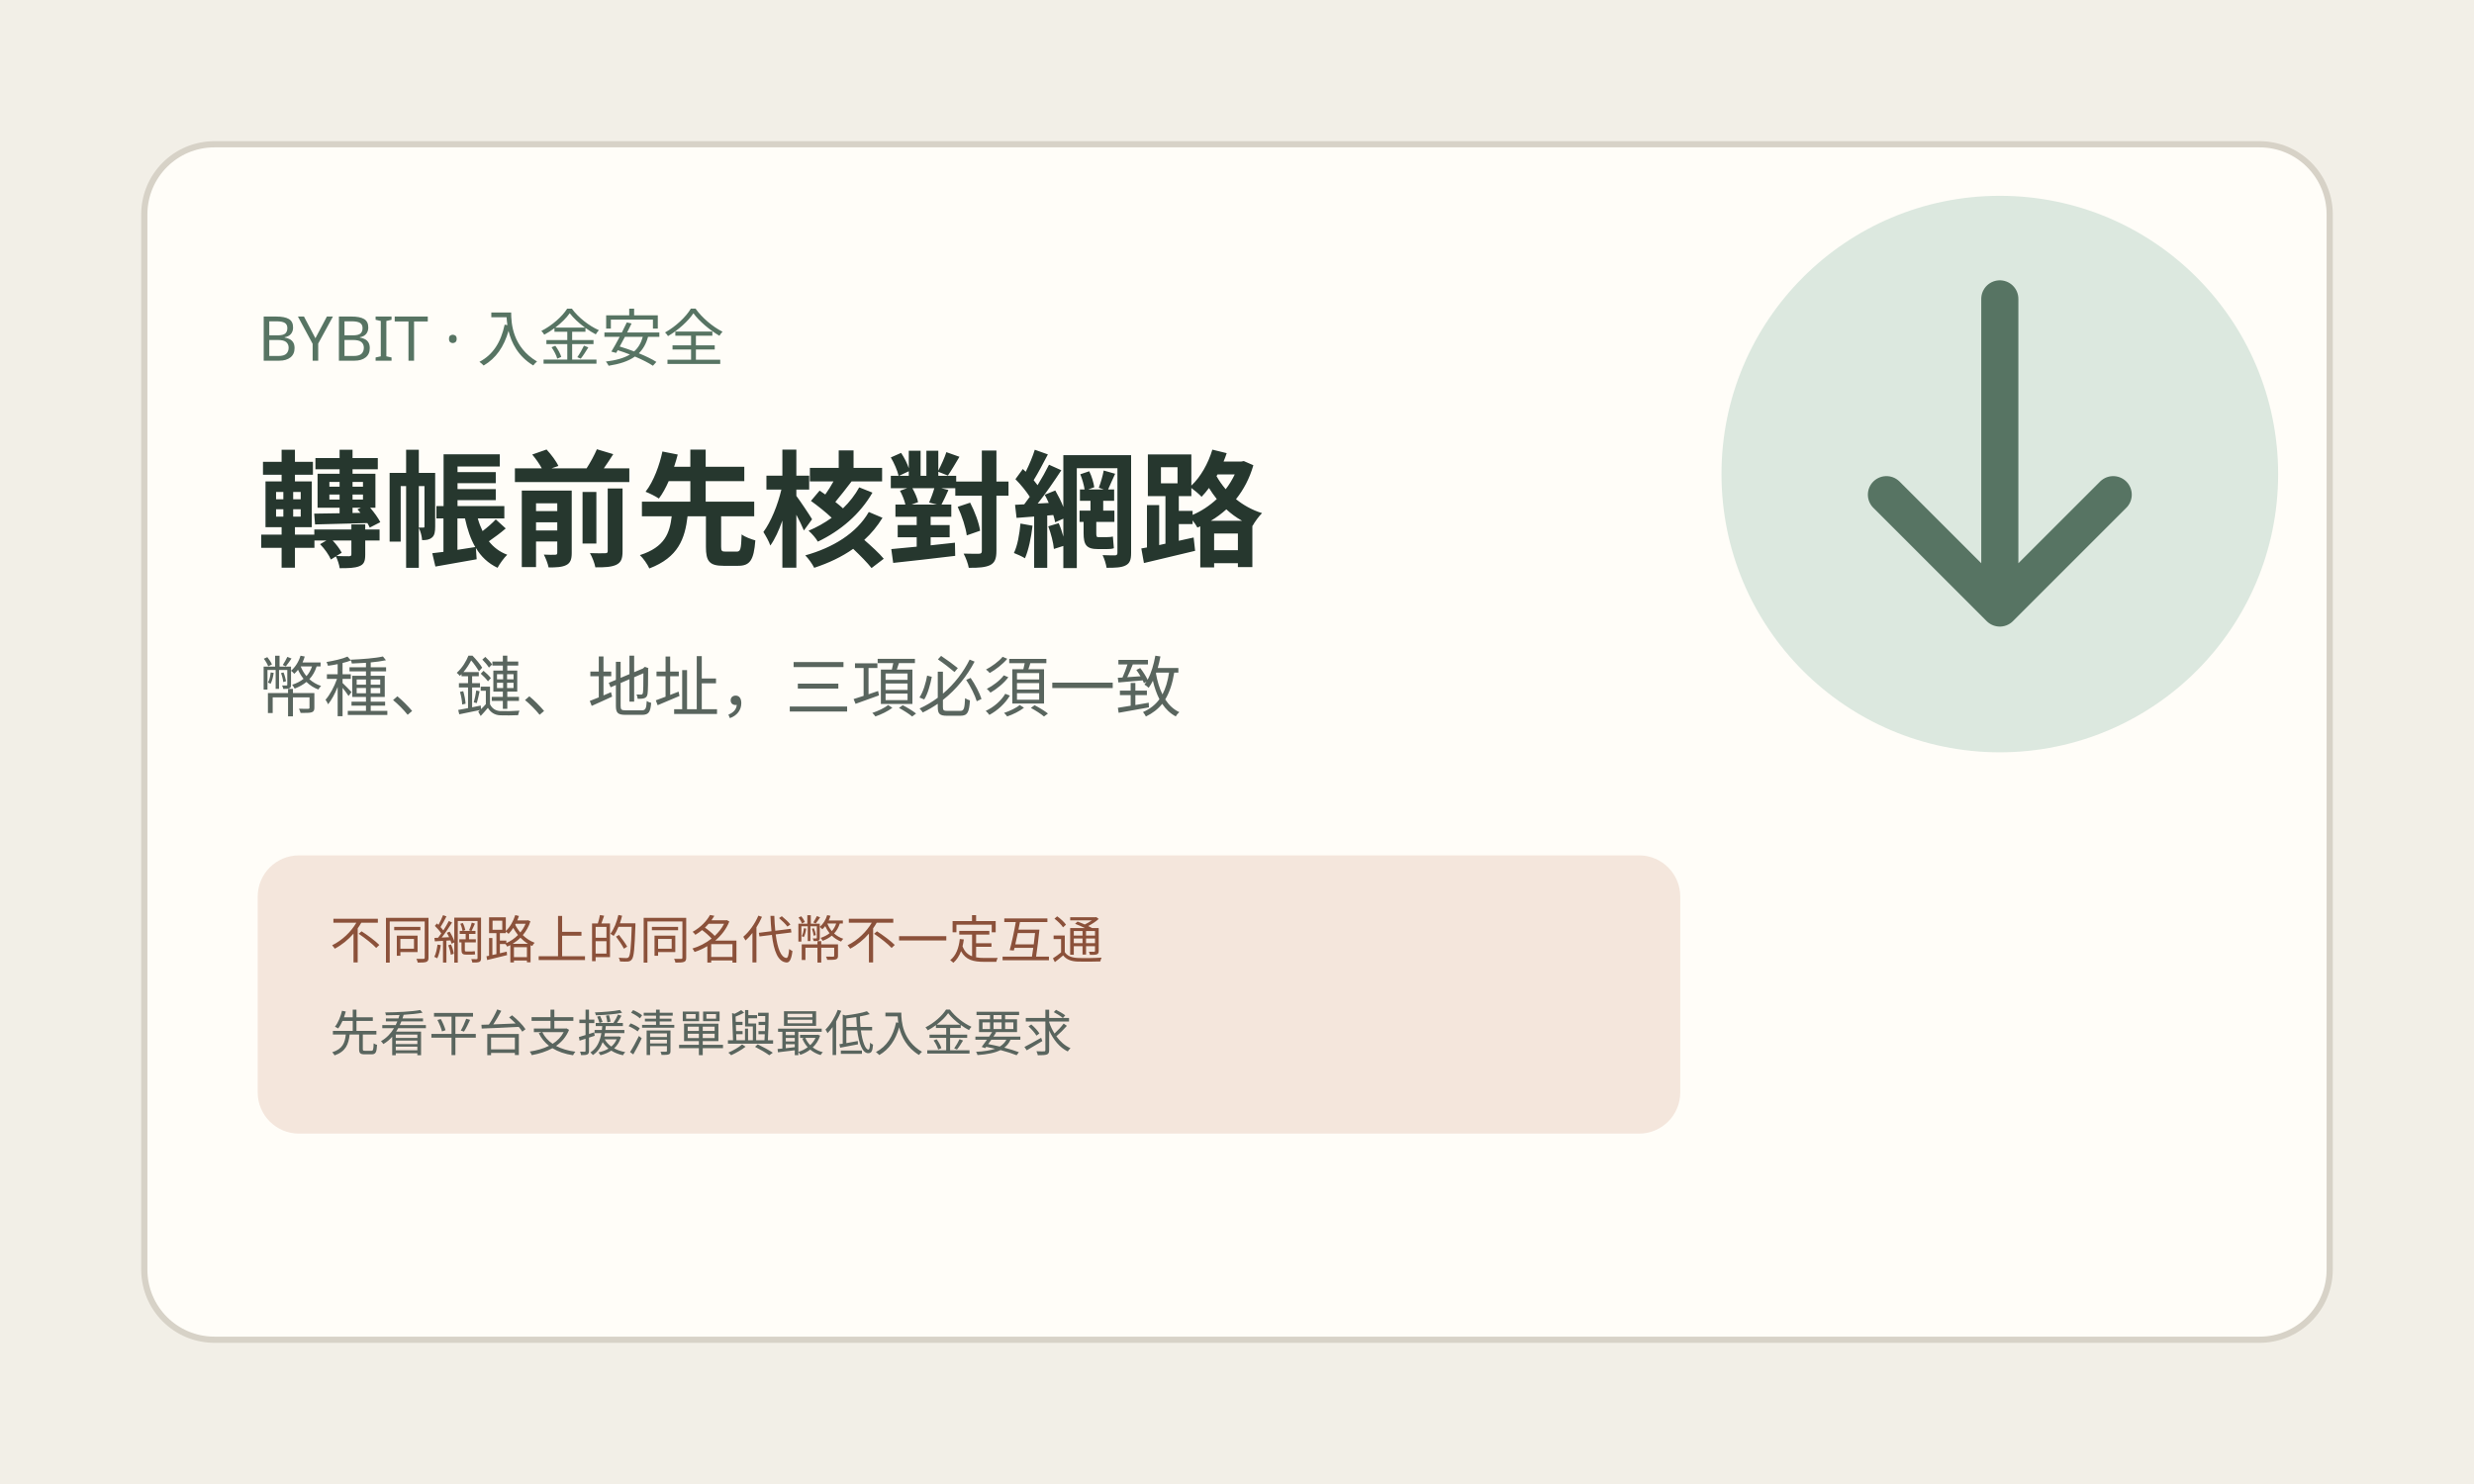
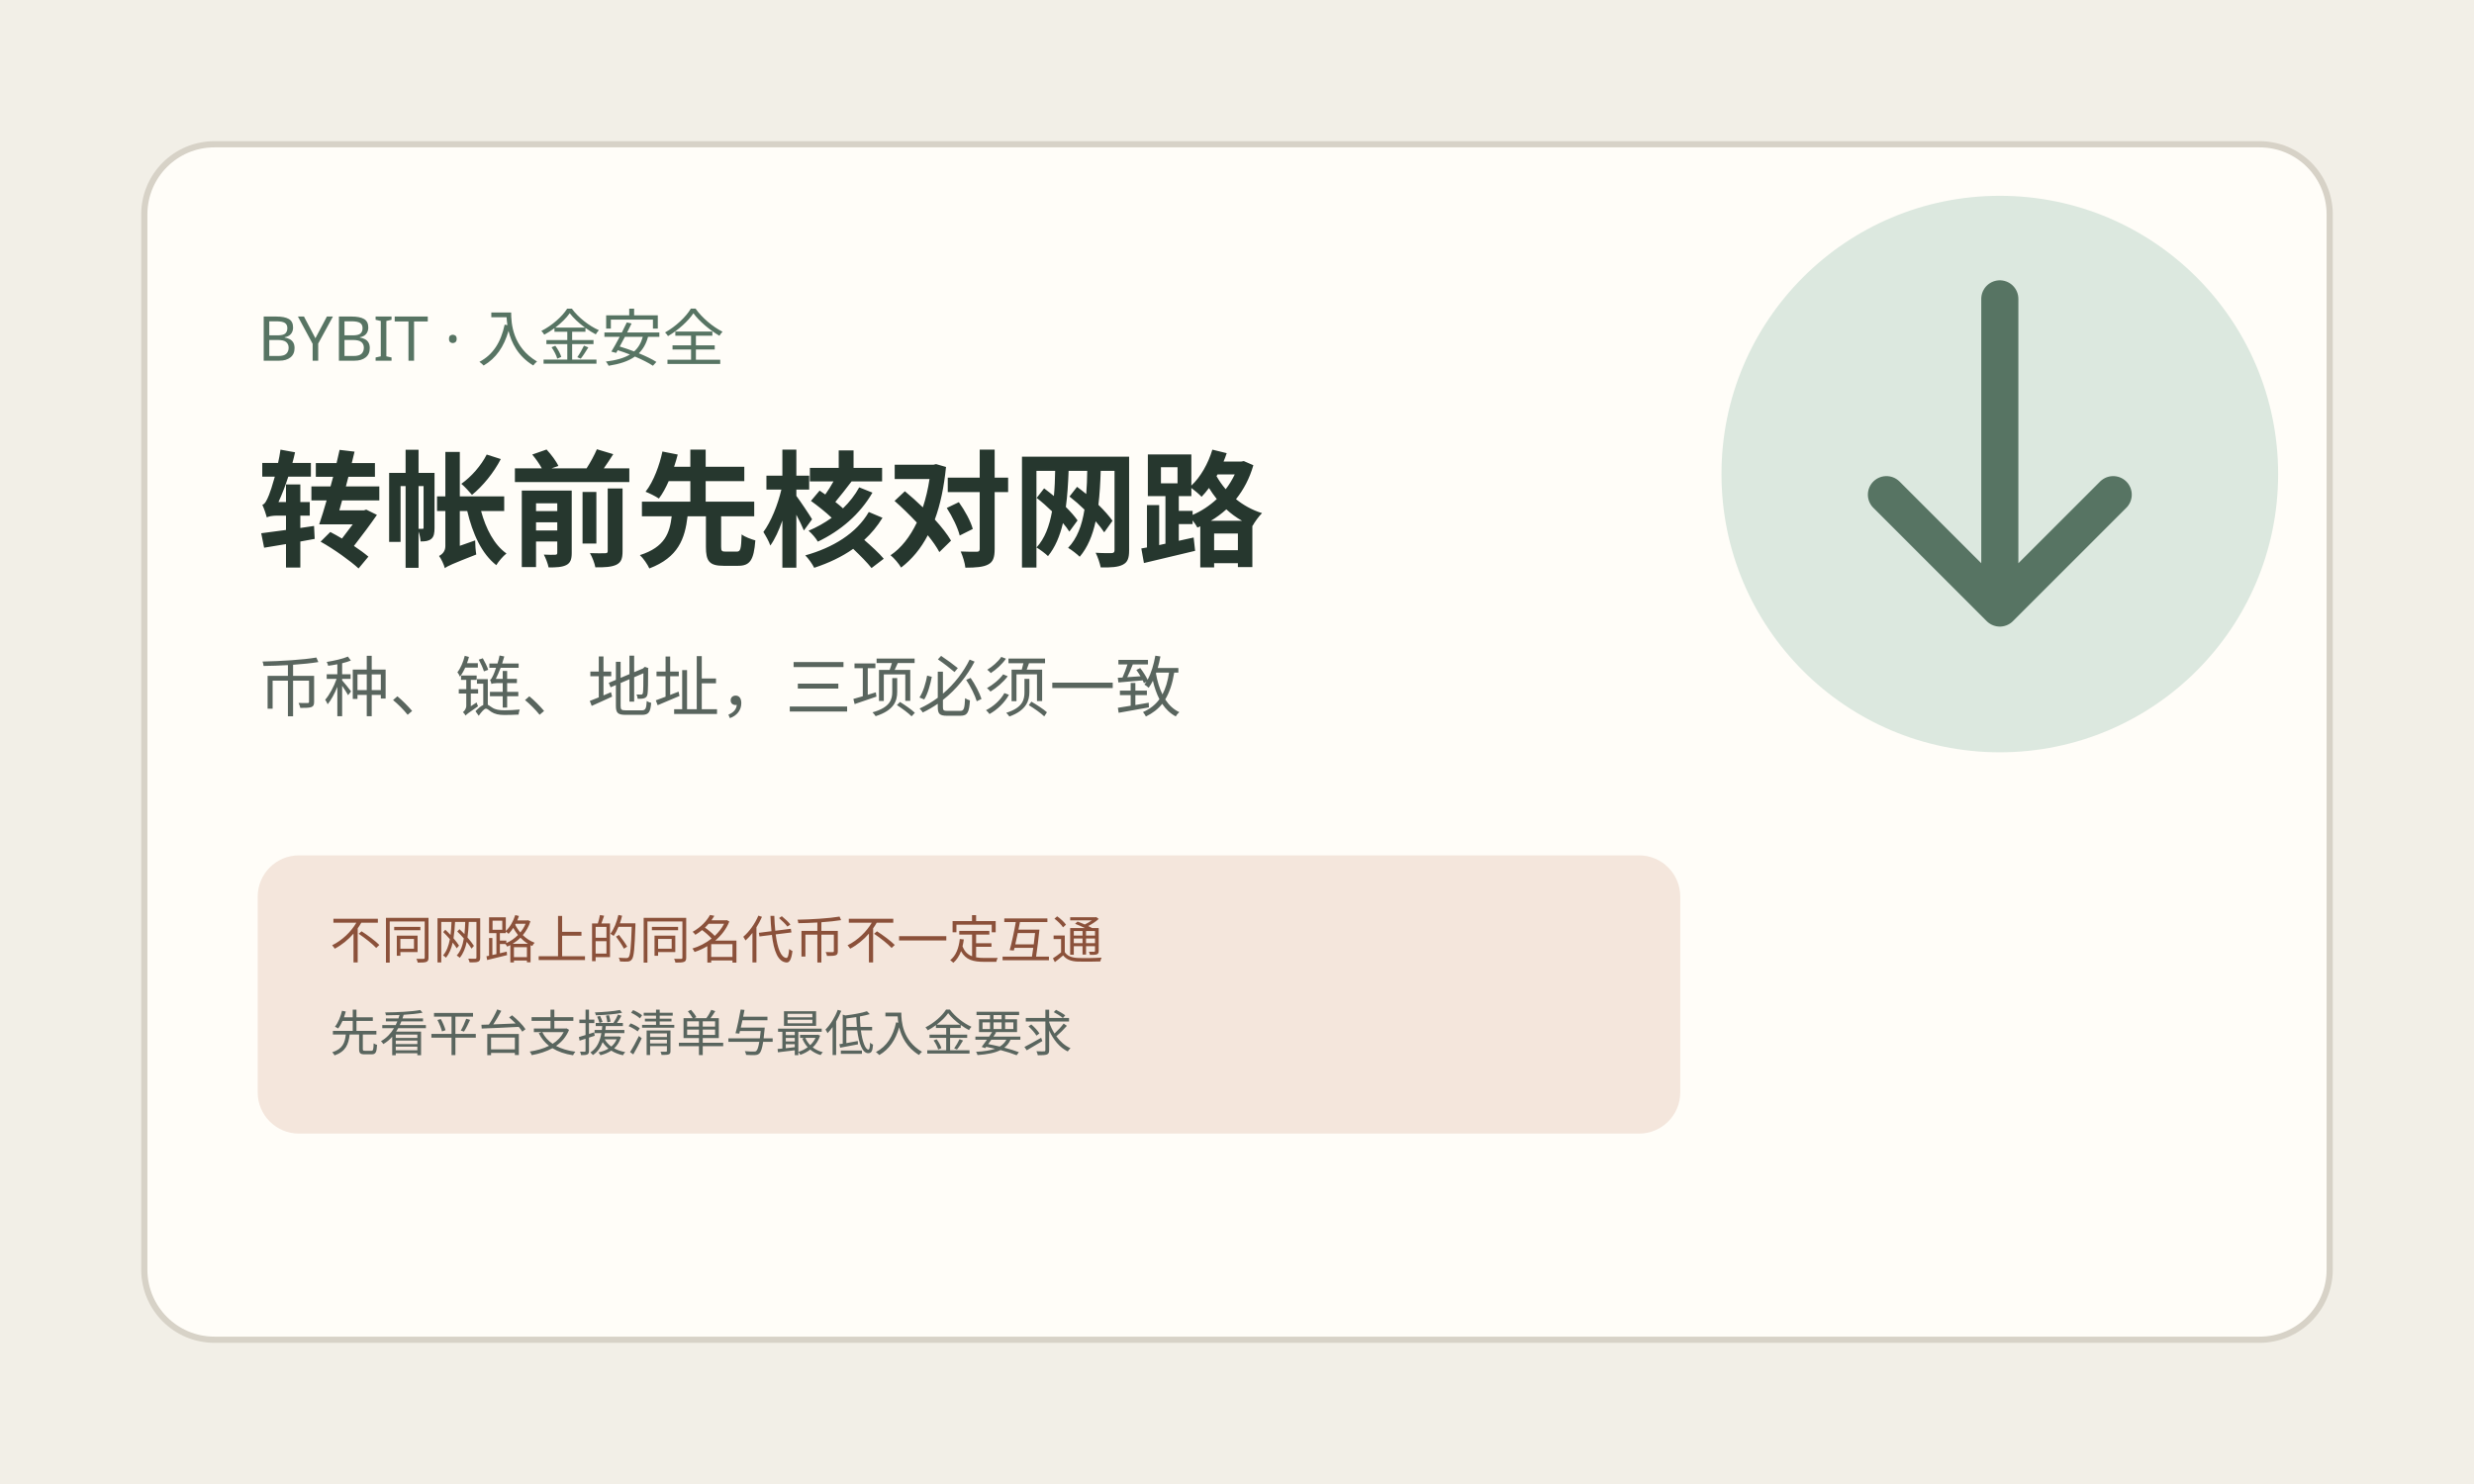
<svg xmlns="http://www.w3.org/2000/svg" viewBox="0 0 1200 720">
  <rect width="1200" height="720" fill="#f2efe7" />
  <rect x="70" y="70" width="1060" height="580" rx="34" fill="#fffdf8" stroke="#d7d2c7" stroke-width="3" />
  <circle cx="970" cy="230" r="135" fill="#dce8df" />
  <path d="M970 145v150m-55-55 55 55 55-55" fill="none" stroke="#577463" stroke-width="18" stroke-linecap="round" stroke-linejoin="round" />
  <text x="125" y="175" font-size="30" fill="#577463" font-family="sans-serif">BYBIT · 入金安全</text>
-   <text x="125" y="270" font-size="61" font-weight="700" fill="#26372e" font-family="sans-serif">轉帳前先核對網路</text>
-   <text x="125" y="345" font-size="32" fill="#59655e" font-family="sans-serif">幣種、鏈、地址，三項必須一致</text>
+   <text x="125" y="270" font-size="61" font-weight="700" fill="#26372e" font-family="sans-serif">转帐前先核对网路</text>
+   <text x="125" y="345" font-size="32" fill="#59655e" font-family="sans-serif">币种、链、地址，三项必须一致</text>
  <rect x="125" y="415" width="690" height="135" rx="20" fill="#f4e6dc" />
-   <text x="160" y="465" font-size="25" fill="#8b513a" font-family="sans-serif">不同網路上的同名代幣不一定互通</text>
-   <text x="160" y="510" font-size="24" fill="#59655e" font-family="sans-serif">先看平台支援清單與最低入金要求</text>
+   <text x="160" y="465" font-size="25" fill="#8b513a" font-family="sans-serif">不同网路上的同名代币不一定互通</text>
+   <text x="160" y="510" font-size="24" fill="#59655e" font-family="sans-serif">先看平台支援清单与最低入金要求</text>
</svg>
